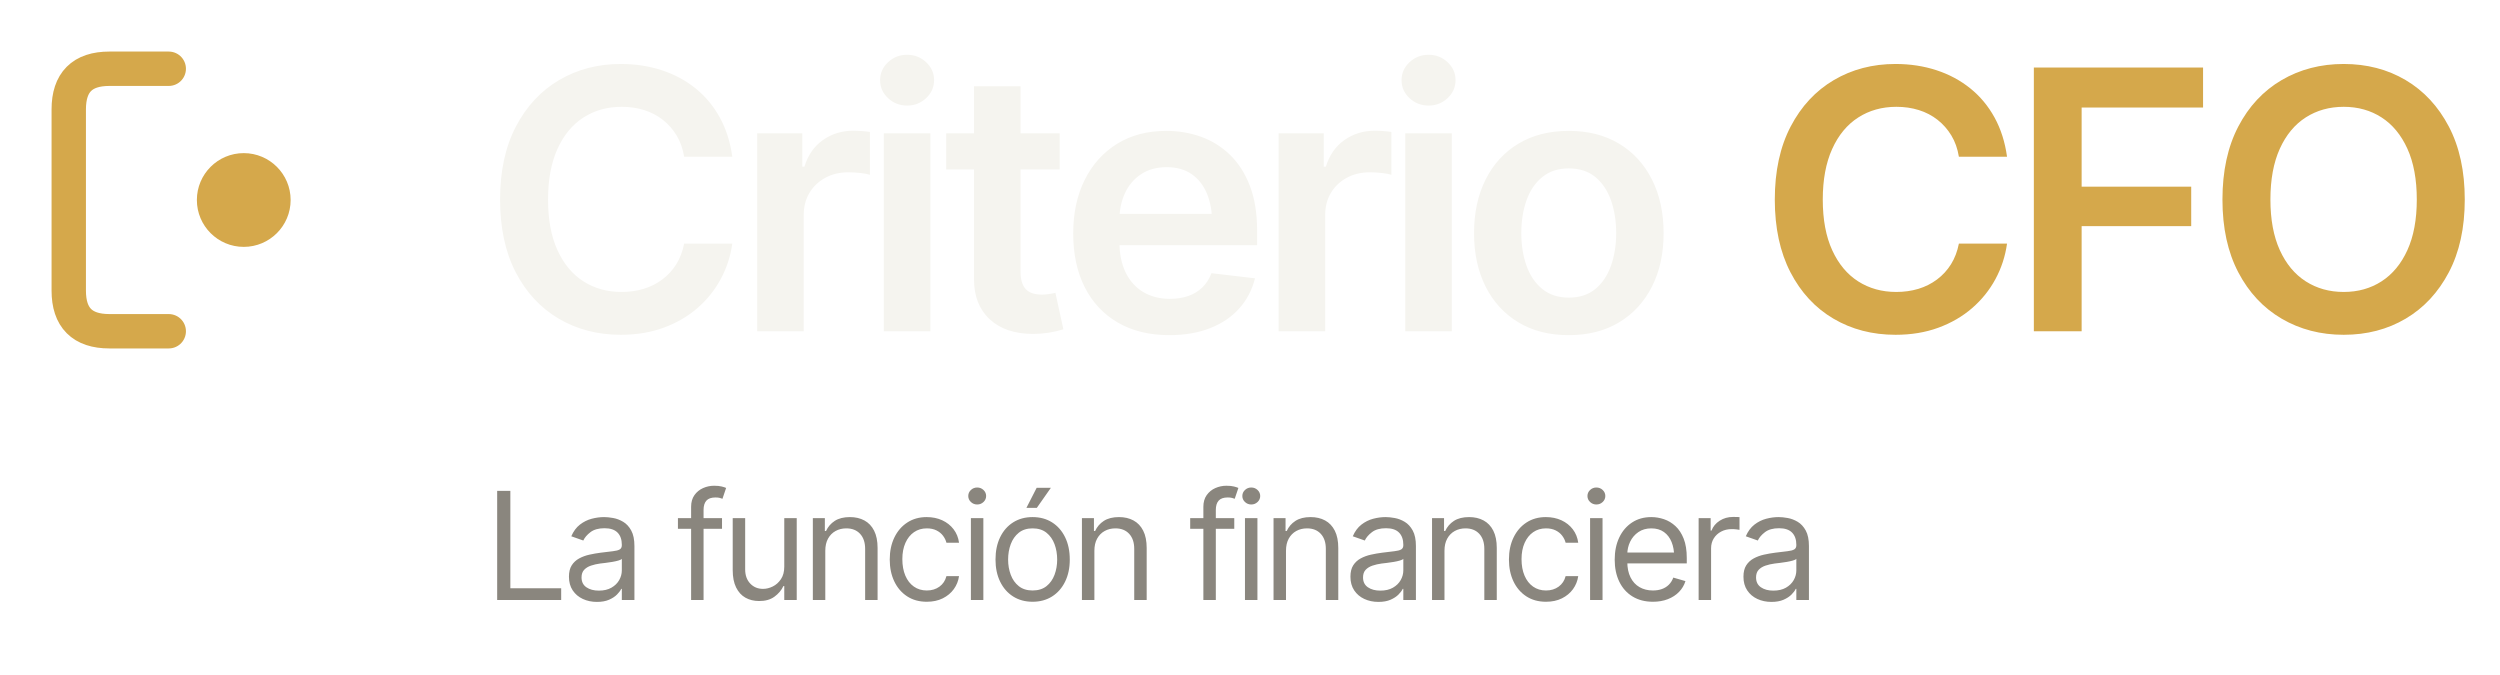
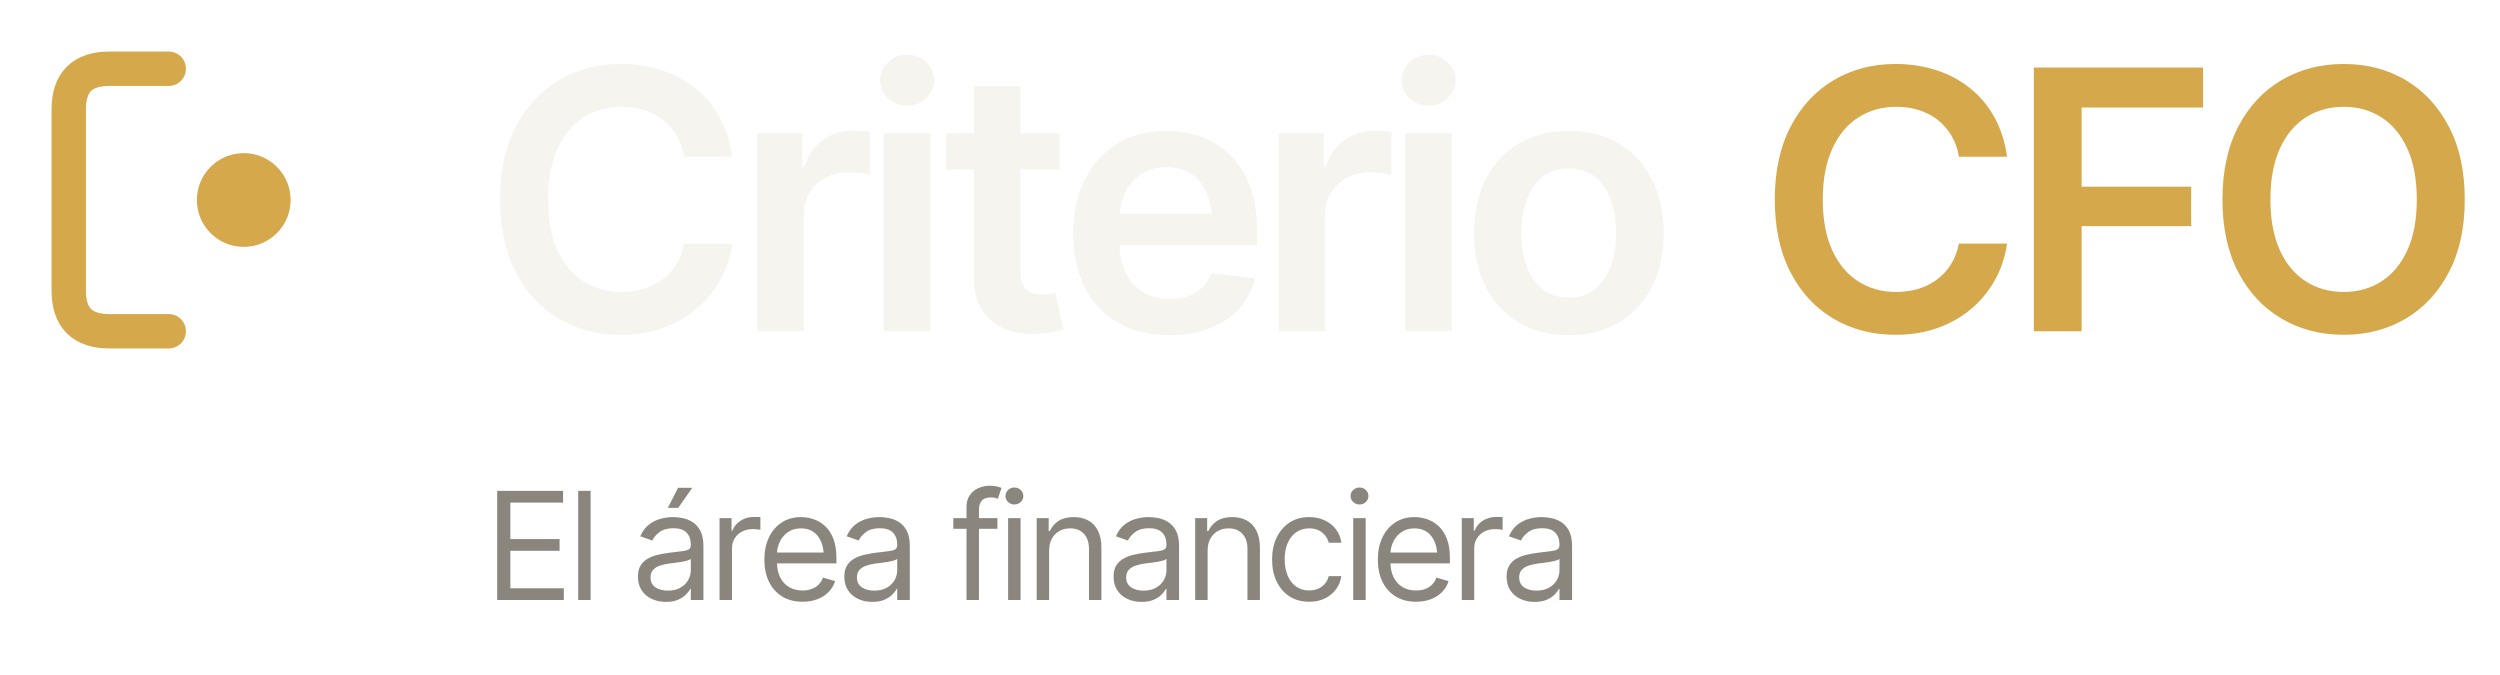
- <svg xmlns="http://www.w3.org/2000/svg" viewBox="0 0 400 108" width="400" height="108" role="img" aria-label="Criterio CFO · La función financiera">
+ <svg xmlns="http://www.w3.org/2000/svg" viewBox="0 0 400 108" width="400" height="108" role="img" aria-label="Criterio CFO · El área financiera">
  <path d="M27 11H17.5Q11 11 11 17.5V46.5Q11 53 17.5 53H27" fill="none" stroke="#d5a84b" stroke-width="5.5" stroke-linecap="round" stroke-linejoin="round" />
  <circle cx="39" cy="32" r="7.5" fill="#d5a84b" />
  <path d="M99.325 53.566Q93.774 53.566 89.399 50.989Q85.023 48.412 82.517 43.569Q80.011 38.727 80.011 31.93Q80.011 25.104 82.545 20.248Q85.08 15.391 89.456 12.813Q93.831 10.236 99.325 10.236Q102.809 10.236 105.853 11.228Q108.897 12.219 111.276 14.13Q113.655 16.042 115.17 18.803Q116.686 21.564 117.167 25.076H109.464Q109.152 23.15 108.26 21.678Q107.368 20.205 106.051 19.171Q104.734 18.138 103.063 17.614Q101.393 17.09 99.467 17.09Q96.012 17.09 93.35 18.803Q90.688 20.517 89.187 23.844Q87.686 27.172 87.686 31.93Q87.686 36.744 89.201 40.043Q90.716 43.343 93.364 45.028Q96.012 46.713 99.438 46.713Q101.336 46.713 102.979 46.217Q104.621 45.722 105.966 44.716Q107.312 43.711 108.204 42.281Q109.096 40.851 109.464 38.981H117.167Q116.742 42.012 115.312 44.66Q113.882 47.308 111.574 49.304Q109.266 51.301 106.179 52.434Q103.092 53.566 99.325 53.566Z M121.147 53.0V21.338H128.368V26.662H128.708Q129.558 23.887 131.682 22.4Q133.806 20.913 136.524 20.913Q137.119 20.913 137.898 20.97Q138.677 21.026 139.187 21.111V27.965Q138.705 27.795 137.686 27.682Q136.666 27.568 135.732 27.568Q133.664 27.568 132.05 28.446Q130.436 29.324 129.515 30.854Q128.595 32.383 128.595 34.422V53.0Z M141.41 53.0V21.338H148.859V53.0ZM145.149 16.892Q143.364 16.892 142.09 15.702Q140.816 14.513 140.816 12.842Q140.816 11.143 142.09 9.953Q143.364 8.764 145.149 8.764Q146.904 8.764 148.179 9.953Q149.453 11.143 149.453 12.813Q149.453 14.513 148.179 15.702Q146.904 16.892 145.149 16.892Z M169.547 21.338V27.115H151.394V21.338ZM155.84 13.805H163.288V43.484Q163.288 45.354 164.11 46.246Q164.931 47.138 166.715 47.138Q167.197 47.138 167.791 47.053Q168.386 46.968 168.867 46.854L170.142 52.688Q168.952 53.057 167.735 53.241Q166.517 53.425 165.299 53.425Q160.881 53.425 158.361 51.088Q155.84 48.752 155.84 44.702Z M187.092 53.623Q182.334 53.623 178.879 51.626Q175.424 49.63 173.569 45.977Q171.714 42.323 171.714 37.367Q171.714 32.468 173.555 28.772Q175.396 25.076 178.738 23.009Q182.079 20.941 186.611 20.941Q189.528 20.941 192.147 21.876Q194.767 22.811 196.792 24.765Q198.817 26.719 199.978 29.735Q201.139 32.751 201.139 36.914V39.236H175.198V34.224H197.429L193.946 35.696Q193.946 33.006 193.124 31.009Q192.303 29.013 190.689 27.88Q189.075 26.747 186.667 26.747Q184.26 26.747 182.561 27.88Q180.862 29.013 179.984 30.924Q179.106 32.836 179.106 35.187V38.67Q179.106 41.559 180.111 43.612Q181.117 45.665 182.943 46.741Q184.77 47.817 187.205 47.817Q188.791 47.817 190.108 47.364Q191.425 46.911 192.374 45.991Q193.323 45.07 193.832 43.711L200.799 44.532Q200.119 47.279 198.293 49.333Q196.466 51.386 193.62 52.504Q190.774 53.623 187.092 53.623Z M204.58 53.0V21.338H211.802V26.662H212.142Q212.992 23.887 215.116 22.4Q217.24 20.913 219.958 20.913Q220.553 20.913 221.332 20.97Q222.111 21.026 222.621 21.111V27.965Q222.139 27.795 221.12 27.682Q220.1 27.568 219.165 27.568Q217.098 27.568 215.484 28.446Q213.87 29.324 212.949 30.854Q212.029 32.383 212.029 34.422V53.0Z M224.844 53.0V21.338H232.292V53.0ZM228.583 16.892Q226.798 16.892 225.524 15.702Q224.249 14.513 224.249 12.842Q224.249 11.143 225.524 9.953Q226.798 8.764 228.583 8.764Q230.338 8.764 231.613 9.953Q232.887 11.143 232.887 12.813Q232.887 14.513 231.613 15.702Q230.338 16.892 228.583 16.892Z M250.999 53.623Q246.354 53.623 242.956 51.584Q239.557 49.545 237.702 45.863Q235.847 42.182 235.847 37.311Q235.847 32.411 237.702 28.715Q239.557 25.02 242.956 22.98Q246.354 20.941 250.999 20.941Q255.643 20.941 259.042 22.98Q262.44 25.02 264.309 28.715Q266.178 32.411 266.178 37.311Q266.178 42.182 264.309 45.863Q262.44 49.545 259.042 51.584Q255.643 53.623 250.999 53.623ZM250.999 47.619Q253.576 47.619 255.247 46.246Q256.918 44.872 257.753 42.521Q258.588 40.171 258.588 37.311Q258.588 34.394 257.753 32.043Q256.918 29.692 255.247 28.319Q253.576 26.945 250.999 26.945Q248.478 26.945 246.779 28.319Q245.08 29.692 244.244 32.043Q243.409 34.394 243.409 37.311Q243.409 40.171 244.244 42.521Q245.08 44.872 246.779 46.246Q248.478 47.619 250.999 47.619Z" fill="#f5f4ef" />
  <path d="M303.283 53.566Q297.732 53.566 293.357 50.989Q288.981 48.412 286.475 43.569Q283.968 38.727 283.968 31.93Q283.968 25.104 286.503 20.248Q289.038 15.391 293.413 12.813Q297.789 10.236 303.283 10.236Q306.766 10.236 309.811 11.228Q312.855 12.219 315.234 14.13Q317.613 16.042 319.128 18.803Q320.643 21.564 321.125 25.076H313.422Q313.11 23.15 312.218 21.678Q311.326 20.205 310.009 19.171Q308.692 18.138 307.021 17.614Q305.35 17.09 303.424 17.09Q299.969 17.09 297.307 18.803Q294.645 20.517 293.144 23.844Q291.643 27.172 291.643 31.93Q291.643 36.744 293.158 40.043Q294.673 43.343 297.321 45.028Q299.969 46.713 303.396 46.713Q305.294 46.713 306.936 46.217Q308.579 45.722 309.924 44.716Q311.269 43.711 312.161 42.281Q313.053 40.851 313.422 38.981H321.125Q320.7 42.012 319.27 44.66Q317.839 47.308 315.531 49.304Q313.223 51.301 310.136 52.434Q307.049 53.566 303.283 53.566Z M325.416 53.0V10.803H352.49V17.203H333.062V29.862H350.593V36.178H333.062V53.0Z M374.991 53.566Q369.469 53.566 365.065 50.989Q360.661 48.412 358.126 43.569Q355.592 38.727 355.592 31.93Q355.592 25.104 358.126 20.248Q360.661 15.391 365.065 12.813Q369.469 10.236 374.991 10.236Q380.542 10.236 384.903 12.813Q389.264 15.391 391.813 20.248Q394.362 25.104 394.362 31.93Q394.362 38.727 391.813 43.569Q389.264 48.412 384.903 50.989Q380.542 53.566 374.991 53.566ZM374.991 46.713Q378.418 46.713 381.052 45.014Q383.685 43.314 385.186 40.015Q386.687 36.716 386.687 31.93Q386.687 27.115 385.186 23.802Q383.685 20.488 381.052 18.789Q378.418 17.09 374.991 17.09Q371.564 17.09 368.916 18.789Q366.268 20.488 364.767 23.802Q363.266 27.115 363.266 31.93Q363.266 36.716 364.767 40.015Q366.268 43.314 368.916 45.014Q371.564 46.713 374.991 46.713Z" fill="#d5a84b" />
-   <path d="M79.547 96.0V78.539H81.656V94.125H89.789V96.0Z M95.508 96.305Q94.266 96.305 93.246 95.83Q92.227 95.355 91.629 94.453Q91.031 93.551 91.031 92.273Q91.031 91.148 91.477 90.451Q91.922 89.754 92.666 89.35Q93.41 88.945 94.307 88.746Q95.203 88.547 96.117 88.43Q97.312 88.277 98.057 88.195Q98.801 88.113 99.146 87.914Q99.492 87.715 99.492 87.234V87.164Q99.492 85.91 98.807 85.213Q98.121 84.516 96.727 84.516Q95.297 84.516 94.477 85.143Q93.656 85.77 93.328 86.484L91.406 85.805Q91.922 84.609 92.783 83.941Q93.645 83.273 94.658 83.004Q95.672 82.734 96.656 82.734Q97.289 82.734 98.109 82.881Q98.93 83.027 99.709 83.49Q100.488 83.953 100.998 84.885Q101.508 85.816 101.508 87.375V96.0H99.492V94.219H99.398Q99.199 94.641 98.719 95.127Q98.238 95.613 97.447 95.959Q96.656 96.305 95.508 96.305ZM95.812 94.5Q97.008 94.5 97.828 94.031Q98.648 93.562 99.07 92.818Q99.492 92.074 99.492 91.266V89.414Q99.363 89.566 98.936 89.689Q98.508 89.812 97.951 89.906Q97.395 90.0 96.867 90.064Q96.34 90.129 96.023 90.164Q95.238 90.27 94.559 90.498Q93.879 90.727 93.463 91.172Q93.047 91.617 93.047 92.391Q93.047 93.434 93.826 93.967Q94.605 94.5 95.812 94.5Z M115.523 82.898V84.609H108.469V82.898ZM110.578 96.0V81.094Q110.578 79.969 111.111 79.219Q111.645 78.469 112.488 78.094Q113.332 77.719 114.258 77.719Q115.008 77.719 115.482 77.842Q115.957 77.965 116.18 78.07L115.594 79.805Q115.441 79.746 115.178 79.67Q114.914 79.594 114.469 79.594Q113.473 79.594 113.021 80.104Q112.57 80.613 112.57 81.586V96.0Z M125.484 90.656V82.898H127.477V96.0H125.484V93.773H125.344Q124.875 94.77 123.908 95.473Q122.941 96.176 121.453 96.164Q120.223 96.164 119.273 95.631Q118.324 95.098 117.779 93.996Q117.234 92.895 117.234 91.219V82.898H119.227V91.102Q119.227 92.52 120.041 93.375Q120.855 94.23 122.109 94.219Q122.859 94.219 123.639 93.838Q124.418 93.457 124.951 92.666Q125.484 91.875 125.484 90.656Z M132.047 88.125V96.0H130.055V82.898H131.977V84.961H132.164Q132.621 83.953 133.559 83.344Q134.496 82.734 135.984 82.734Q137.309 82.734 138.305 83.273Q139.301 83.812 139.857 84.908Q140.414 86.004 140.414 87.68V96.0H138.422V87.82Q138.422 86.285 137.613 85.412Q136.805 84.539 135.41 84.539Q134.449 84.539 133.688 84.961Q132.926 85.383 132.486 86.18Q132.047 86.977 132.047 88.125Z M148.289 96.281Q146.461 96.281 145.131 95.408Q143.801 94.535 143.08 93.012Q142.359 91.488 142.359 89.531Q142.359 87.527 143.098 85.998Q143.836 84.469 145.166 83.602Q146.496 82.734 148.266 82.734Q149.648 82.734 150.756 83.244Q151.863 83.754 152.572 84.68Q153.281 85.605 153.445 86.836H151.43Q151.277 86.238 150.879 85.711Q150.48 85.184 149.83 84.861Q149.18 84.539 148.289 84.539Q147.117 84.539 146.238 85.148Q145.359 85.758 144.867 86.865Q144.375 87.973 144.375 89.461Q144.375 90.973 144.855 92.104Q145.336 93.234 146.221 93.855Q147.105 94.477 148.289 94.477Q149.473 94.477 150.316 93.861Q151.16 93.246 151.43 92.18H153.445Q153.281 93.34 152.607 94.266Q151.934 95.191 150.838 95.736Q149.742 96.281 148.289 96.281Z M155.344 96.0V82.898H157.336V96.0ZM156.352 80.719Q155.766 80.719 155.344 80.32Q154.922 79.922 154.922 79.359Q154.922 78.797 155.344 78.398Q155.766 78.0 156.352 78.0Q156.938 78.0 157.359 78.398Q157.781 78.797 157.781 79.359Q157.781 79.922 157.359 80.32Q156.938 80.719 156.352 80.719Z M165.211 96.281Q163.441 96.281 162.105 95.438Q160.77 94.594 160.025 93.07Q159.281 91.547 159.281 89.531Q159.281 87.48 160.025 85.951Q160.77 84.422 162.105 83.578Q163.441 82.734 165.211 82.734Q166.992 82.734 168.328 83.578Q169.664 84.422 170.414 85.951Q171.164 87.48 171.164 89.531Q171.164 91.547 170.414 93.07Q169.664 94.594 168.328 95.438Q166.992 96.281 165.211 96.281ZM165.211 94.477Q166.57 94.477 167.438 93.785Q168.305 93.094 168.727 91.963Q169.148 90.832 169.148 89.531Q169.148 88.207 168.727 87.07Q168.305 85.934 167.438 85.236Q166.57 84.539 165.211 84.539Q163.875 84.539 163.008 85.236Q162.141 85.934 161.719 87.07Q161.297 88.207 161.297 89.531Q161.297 90.832 161.719 91.963Q162.141 93.094 163.008 93.785Q163.875 94.477 165.211 94.477ZM164.227 81.258 165.867 78.047H168.141L165.891 81.258Z M175.102 88.125V96.0H173.109V82.898H175.031V84.961H175.219Q175.676 83.953 176.613 83.344Q177.551 82.734 179.039 82.734Q180.363 82.734 181.359 83.273Q182.355 83.812 182.912 84.908Q183.469 86.004 183.469 87.68V96.0H181.477V87.82Q181.477 86.285 180.668 85.412Q179.859 84.539 178.465 84.539Q177.504 84.539 176.742 84.961Q175.98 85.383 175.541 86.18Q175.102 86.977 175.102 88.125Z M197.484 82.898V84.609H190.43V82.898ZM192.539 96.0V81.094Q192.539 79.969 193.072 79.219Q193.605 78.469 194.449 78.094Q195.293 77.719 196.219 77.719Q196.969 77.719 197.443 77.842Q197.918 77.965 198.141 78.07L197.555 79.805Q197.402 79.746 197.139 79.67Q196.875 79.594 196.43 79.594Q195.434 79.594 194.982 80.104Q194.531 80.613 194.531 81.586V96.0Z M199.195 96.0V82.898H201.188V96.0ZM200.203 80.719Q199.617 80.719 199.195 80.32Q198.773 79.922 198.773 79.359Q198.773 78.797 199.195 78.398Q199.617 78.0 200.203 78.0Q200.789 78.0 201.211 78.398Q201.633 78.797 201.633 79.359Q201.633 79.922 201.211 80.32Q200.789 80.719 200.203 80.719Z M205.758 88.125V96.0H203.766V82.898H205.688V84.961H205.875Q206.332 83.953 207.27 83.344Q208.207 82.734 209.695 82.734Q211.02 82.734 212.016 83.273Q213.012 83.812 213.568 84.908Q214.125 86.004 214.125 87.68V96.0H212.133V87.82Q212.133 86.285 211.324 85.412Q210.516 84.539 209.121 84.539Q208.16 84.539 207.398 84.961Q206.637 85.383 206.197 86.18Q205.758 86.977 205.758 88.125Z M220.547 96.305Q219.305 96.305 218.285 95.83Q217.266 95.355 216.668 94.453Q216.07 93.551 216.07 92.273Q216.07 91.148 216.516 90.451Q216.961 89.754 217.705 89.35Q218.449 88.945 219.346 88.746Q220.242 88.547 221.156 88.43Q222.352 88.277 223.096 88.195Q223.84 88.113 224.186 87.914Q224.531 87.715 224.531 87.234V87.164Q224.531 85.91 223.846 85.213Q223.16 84.516 221.766 84.516Q220.336 84.516 219.516 85.143Q218.695 85.77 218.367 86.484L216.445 85.805Q216.961 84.609 217.822 83.941Q218.684 83.273 219.697 83.004Q220.711 82.734 221.695 82.734Q222.328 82.734 223.148 82.881Q223.969 83.027 224.748 83.49Q225.527 83.953 226.037 84.885Q226.547 85.816 226.547 87.375V96.0H224.531V94.219H224.438Q224.238 94.641 223.758 95.127Q223.277 95.613 222.486 95.959Q221.695 96.305 220.547 96.305ZM220.852 94.5Q222.047 94.5 222.867 94.031Q223.688 93.562 224.109 92.818Q224.531 92.074 224.531 91.266V89.414Q224.402 89.566 223.975 89.689Q223.547 89.812 222.99 89.906Q222.434 90.0 221.906 90.064Q221.379 90.129 221.062 90.164Q220.277 90.27 219.598 90.498Q218.918 90.727 218.502 91.172Q218.086 91.617 218.086 92.391Q218.086 93.434 218.865 93.967Q219.645 94.5 220.852 94.5Z M231.117 88.125V96.0H229.125V82.898H231.047V84.961H231.234Q231.691 83.953 232.629 83.344Q233.566 82.734 235.055 82.734Q236.379 82.734 237.375 83.273Q238.371 83.812 238.928 84.908Q239.484 86.004 239.484 87.68V96.0H237.492V87.82Q237.492 86.285 236.684 85.412Q235.875 84.539 234.48 84.539Q233.52 84.539 232.758 84.961Q231.996 85.383 231.557 86.18Q231.117 86.977 231.117 88.125Z M247.359 96.281Q245.531 96.281 244.201 95.408Q242.871 94.535 242.15 93.012Q241.43 91.488 241.43 89.531Q241.43 87.527 242.168 85.998Q242.906 84.469 244.236 83.602Q245.566 82.734 247.336 82.734Q248.719 82.734 249.826 83.244Q250.934 83.754 251.643 84.68Q252.352 85.605 252.516 86.836H250.5Q250.348 86.238 249.949 85.711Q249.551 85.184 248.9 84.861Q248.25 84.539 247.359 84.539Q246.188 84.539 245.309 85.148Q244.43 85.758 243.938 86.865Q243.445 87.973 243.445 89.461Q243.445 90.973 243.926 92.104Q244.406 93.234 245.291 93.855Q246.176 94.477 247.359 94.477Q248.543 94.477 249.387 93.861Q250.23 93.246 250.5 92.18H252.516Q252.352 93.34 251.678 94.266Q251.004 95.191 249.908 95.736Q248.812 96.281 247.359 96.281Z M254.414 96.0V82.898H256.406V96.0ZM255.422 80.719Q254.836 80.719 254.414 80.32Q253.992 79.922 253.992 79.359Q253.992 78.797 254.414 78.398Q254.836 78.0 255.422 78.0Q256.008 78.0 256.43 78.398Q256.852 78.797 256.852 79.359Q256.852 79.922 256.43 80.32Q256.008 80.719 255.422 80.719Z M264.469 96.281Q262.582 96.281 261.205 95.438Q259.828 94.594 259.09 93.076Q258.352 91.559 258.352 89.555Q258.352 87.539 259.078 86.004Q259.805 84.469 261.123 83.602Q262.441 82.734 264.211 82.734Q265.23 82.734 266.238 83.074Q267.246 83.414 268.072 84.176Q268.898 84.938 269.391 86.191Q269.883 87.445 269.883 89.273V90.141H259.781V88.406H268.793L267.867 89.062Q267.867 87.75 267.457 86.73Q267.047 85.711 266.232 85.125Q265.418 84.539 264.211 84.539Q263.004 84.539 262.143 85.131Q261.281 85.723 260.824 86.672Q260.367 87.621 260.367 88.711V89.859Q260.367 91.348 260.883 92.379Q261.398 93.41 262.324 93.943Q263.25 94.477 264.469 94.477Q265.254 94.477 265.898 94.248Q266.543 94.02 267.012 93.557Q267.48 93.094 267.727 92.414L269.672 92.977Q269.367 93.961 268.646 94.705Q267.926 95.449 266.859 95.865Q265.793 96.281 264.469 96.281Z M271.781 96.0V82.898H273.703V84.891H273.844Q274.207 83.918 275.15 83.314Q276.094 82.711 277.266 82.711Q277.488 82.711 277.816 82.717Q278.145 82.723 278.32 82.734V84.773Q278.215 84.75 277.852 84.703Q277.488 84.656 277.078 84.656Q276.129 84.656 275.379 85.055Q274.629 85.453 274.201 86.145Q273.773 86.836 273.773 87.727V96.0Z M283.43 96.305Q282.188 96.305 281.168 95.83Q280.148 95.355 279.551 94.453Q278.953 93.551 278.953 92.273Q278.953 91.148 279.398 90.451Q279.844 89.754 280.588 89.35Q281.332 88.945 282.229 88.746Q283.125 88.547 284.039 88.43Q285.234 88.277 285.979 88.195Q286.723 88.113 287.068 87.914Q287.414 87.715 287.414 87.234V87.164Q287.414 85.91 286.729 85.213Q286.043 84.516 284.648 84.516Q283.219 84.516 282.398 85.143Q281.578 85.77 281.25 86.484L279.328 85.805Q279.844 84.609 280.705 83.941Q281.566 83.273 282.58 83.004Q283.594 82.734 284.578 82.734Q285.211 82.734 286.031 82.881Q286.852 83.027 287.631 83.49Q288.41 83.953 288.92 84.885Q289.43 85.816 289.43 87.375V96.0H287.414V94.219H287.32Q287.121 94.641 286.641 95.127Q286.16 95.613 285.369 95.959Q284.578 96.305 283.43 96.305ZM283.734 94.5Q284.93 94.5 285.75 94.031Q286.57 93.562 286.992 92.818Q287.414 92.074 287.414 91.266V89.414Q287.285 89.566 286.857 89.689Q286.43 89.812 285.873 89.906Q285.316 90.0 284.789 90.064Q284.262 90.129 283.945 90.164Q283.16 90.27 282.48 90.498Q281.801 90.727 281.385 91.172Q280.969 91.617 280.969 92.391Q280.969 93.434 281.748 93.967Q282.527 94.5 283.734 94.5Z" fill="#8a867e" />
+   <path d="M79.547 96.0V78.539H90.094V80.414H81.656V86.25H89.531V88.125H81.656V94.125H90.211V96.0Z M94.5 78.539V96.0H92.508V78.539Z M106.547 96.305Q105.305 96.305 104.285 95.83Q103.266 95.355 102.668 94.453Q102.07 93.551 102.07 92.273Q102.07 91.148 102.516 90.451Q102.961 89.754 103.705 89.35Q104.449 88.945 105.346 88.746Q106.242 88.547 107.156 88.43Q108.352 88.277 109.096 88.195Q109.84 88.113 110.186 87.914Q110.531 87.715 110.531 87.234V87.164Q110.531 85.91 109.846 85.213Q109.16 84.516 107.766 84.516Q106.336 84.516 105.516 85.143Q104.695 85.77 104.367 86.484L102.445 85.805Q102.961 84.609 103.822 83.941Q104.684 83.273 105.697 83.004Q106.711 82.734 107.695 82.734Q108.328 82.734 109.148 82.881Q109.969 83.027 110.748 83.49Q111.527 83.953 112.037 84.885Q112.547 85.816 112.547 87.375V96.0H110.531V94.219H110.438Q110.238 94.641 109.758 95.127Q109.277 95.613 108.486 95.959Q107.695 96.305 106.547 96.305ZM106.852 94.5Q108.047 94.5 108.867 94.031Q109.688 93.562 110.109 92.818Q110.531 92.074 110.531 91.266V89.414Q110.402 89.566 109.975 89.689Q109.547 89.812 108.99 89.906Q108.434 90.0 107.906 90.064Q107.379 90.129 107.062 90.164Q106.277 90.27 105.598 90.498Q104.918 90.727 104.502 91.172Q104.086 91.617 104.086 92.391Q104.086 93.434 104.865 93.967Q105.645 94.5 106.852 94.5ZM106.852 81.258 108.492 78.047H110.766L108.516 81.258Z M115.125 96.0V82.898H117.047V84.891H117.188Q117.551 83.918 118.494 83.314Q119.438 82.711 120.609 82.711Q120.832 82.711 121.16 82.717Q121.488 82.723 121.664 82.734V84.773Q121.559 84.75 121.195 84.703Q120.832 84.656 120.422 84.656Q119.473 84.656 118.723 85.055Q117.973 85.453 117.545 86.145Q117.117 86.836 117.117 87.727V96.0Z M128.414 96.281Q126.527 96.281 125.15 95.438Q123.773 94.594 123.035 93.076Q122.297 91.559 122.297 89.555Q122.297 87.539 123.023 86.004Q123.75 84.469 125.068 83.602Q126.387 82.734 128.156 82.734Q129.176 82.734 130.184 83.074Q131.191 83.414 132.018 84.176Q132.844 84.938 133.336 86.191Q133.828 87.445 133.828 89.273V90.141H123.727V88.406H132.738L131.812 89.062Q131.812 87.75 131.402 86.73Q130.992 85.711 130.178 85.125Q129.363 84.539 128.156 84.539Q126.949 84.539 126.088 85.131Q125.227 85.723 124.77 86.672Q124.312 87.621 124.312 88.711V89.859Q124.312 91.348 124.828 92.379Q125.344 93.41 126.27 93.943Q127.195 94.477 128.414 94.477Q129.199 94.477 129.844 94.248Q130.488 94.02 130.957 93.557Q131.426 93.094 131.672 92.414L133.617 92.977Q133.312 93.961 132.592 94.705Q131.871 95.449 130.805 95.865Q129.738 96.281 128.414 96.281Z M139.57 96.305Q138.328 96.305 137.309 95.83Q136.289 95.355 135.691 94.453Q135.094 93.551 135.094 92.273Q135.094 91.148 135.539 90.451Q135.984 89.754 136.729 89.35Q137.473 88.945 138.369 88.746Q139.266 88.547 140.18 88.43Q141.375 88.277 142.119 88.195Q142.863 88.113 143.209 87.914Q143.555 87.715 143.555 87.234V87.164Q143.555 85.91 142.869 85.213Q142.184 84.516 140.789 84.516Q139.359 84.516 138.539 85.143Q137.719 85.77 137.391 86.484L135.469 85.805Q135.984 84.609 136.846 83.941Q137.707 83.273 138.721 83.004Q139.734 82.734 140.719 82.734Q141.352 82.734 142.172 82.881Q142.992 83.027 143.771 83.49Q144.551 83.953 145.061 84.885Q145.57 85.816 145.57 87.375V96.0H143.555V94.219H143.461Q143.262 94.641 142.781 95.127Q142.301 95.613 141.51 95.959Q140.719 96.305 139.57 96.305ZM139.875 94.5Q141.07 94.5 141.891 94.031Q142.711 93.562 143.133 92.818Q143.555 92.074 143.555 91.266V89.414Q143.426 89.566 142.998 89.689Q142.57 89.812 142.014 89.906Q141.457 90.0 140.93 90.064Q140.402 90.129 140.086 90.164Q139.301 90.27 138.621 90.498Q137.941 90.727 137.525 91.172Q137.109 91.617 137.109 92.391Q137.109 93.434 137.889 93.967Q138.668 94.5 139.875 94.5Z M159.586 82.898V84.609H152.531V82.898ZM154.641 96.0V81.094Q154.641 79.969 155.174 79.219Q155.707 78.469 156.551 78.094Q157.395 77.719 158.32 77.719Q159.07 77.719 159.545 77.842Q160.02 77.965 160.242 78.07L159.656 79.805Q159.504 79.746 159.24 79.67Q158.977 79.594 158.531 79.594Q157.535 79.594 157.084 80.104Q156.633 80.613 156.633 81.586V96.0Z M161.297 96.0V82.898H163.289V96.0ZM162.305 80.719Q161.719 80.719 161.297 80.32Q160.875 79.922 160.875 79.359Q160.875 78.797 161.297 78.398Q161.719 78.0 162.305 78.0Q162.891 78.0 163.312 78.398Q163.734 78.797 163.734 79.359Q163.734 79.922 163.312 80.32Q162.891 80.719 162.305 80.719Z M167.859 88.125V96.0H165.867V82.898H167.789V84.961H167.977Q168.434 83.953 169.371 83.344Q170.309 82.734 171.797 82.734Q173.121 82.734 174.117 83.273Q175.113 83.812 175.67 84.908Q176.227 86.004 176.227 87.68V96.0H174.234V87.82Q174.234 86.285 173.426 85.412Q172.617 84.539 171.223 84.539Q170.262 84.539 169.5 84.961Q168.738 85.383 168.299 86.18Q167.859 86.977 167.859 88.125Z M182.648 96.305Q181.406 96.305 180.387 95.83Q179.367 95.355 178.77 94.453Q178.172 93.551 178.172 92.273Q178.172 91.148 178.617 90.451Q179.062 89.754 179.807 89.35Q180.551 88.945 181.447 88.746Q182.344 88.547 183.258 88.43Q184.453 88.277 185.197 88.195Q185.941 88.113 186.287 87.914Q186.633 87.715 186.633 87.234V87.164Q186.633 85.91 185.947 85.213Q185.262 84.516 183.867 84.516Q182.438 84.516 181.617 85.143Q180.797 85.77 180.469 86.484L178.547 85.805Q179.062 84.609 179.924 83.941Q180.785 83.273 181.799 83.004Q182.812 82.734 183.797 82.734Q184.43 82.734 185.25 82.881Q186.07 83.027 186.85 83.49Q187.629 83.953 188.139 84.885Q188.648 85.816 188.648 87.375V96.0H186.633V94.219H186.539Q186.34 94.641 185.859 95.127Q185.379 95.613 184.588 95.959Q183.797 96.305 182.648 96.305ZM182.953 94.5Q184.148 94.5 184.969 94.031Q185.789 93.562 186.211 92.818Q186.633 92.074 186.633 91.266V89.414Q186.504 89.566 186.076 89.689Q185.648 89.812 185.092 89.906Q184.535 90.0 184.008 90.064Q183.48 90.129 183.164 90.164Q182.379 90.27 181.699 90.498Q181.02 90.727 180.604 91.172Q180.188 91.617 180.188 92.391Q180.188 93.434 180.967 93.967Q181.746 94.5 182.953 94.5Z M193.219 88.125V96.0H191.227V82.898H193.148V84.961H193.336Q193.793 83.953 194.73 83.344Q195.668 82.734 197.156 82.734Q198.48 82.734 199.477 83.273Q200.473 83.812 201.029 84.908Q201.586 86.004 201.586 87.68V96.0H199.594V87.82Q199.594 86.285 198.785 85.412Q197.977 84.539 196.582 84.539Q195.621 84.539 194.859 84.961Q194.098 85.383 193.658 86.18Q193.219 86.977 193.219 88.125Z M209.461 96.281Q207.633 96.281 206.303 95.408Q204.973 94.535 204.252 93.012Q203.531 91.488 203.531 89.531Q203.531 87.527 204.27 85.998Q205.008 84.469 206.338 83.602Q207.668 82.734 209.438 82.734Q210.82 82.734 211.928 83.244Q213.035 83.754 213.744 84.68Q214.453 85.605 214.617 86.836H212.602Q212.449 86.238 212.051 85.711Q211.652 85.184 211.002 84.861Q210.352 84.539 209.461 84.539Q208.289 84.539 207.41 85.148Q206.531 85.758 206.039 86.865Q205.547 87.973 205.547 89.461Q205.547 90.973 206.027 92.104Q206.508 93.234 207.393 93.855Q208.277 94.477 209.461 94.477Q210.645 94.477 211.488 93.861Q212.332 93.246 212.602 92.18H214.617Q214.453 93.34 213.779 94.266Q213.105 95.191 212.01 95.736Q210.914 96.281 209.461 96.281Z M216.516 96.0V82.898H218.508V96.0ZM217.523 80.719Q216.938 80.719 216.516 80.32Q216.094 79.922 216.094 79.359Q216.094 78.797 216.516 78.398Q216.938 78.0 217.523 78.0Q218.109 78.0 218.531 78.398Q218.953 78.797 218.953 79.359Q218.953 79.922 218.531 80.32Q218.109 80.719 217.523 80.719Z M226.57 96.281Q224.684 96.281 223.307 95.438Q221.93 94.594 221.191 93.076Q220.453 91.559 220.453 89.555Q220.453 87.539 221.18 86.004Q221.906 84.469 223.225 83.602Q224.543 82.734 226.312 82.734Q227.332 82.734 228.34 83.074Q229.348 83.414 230.174 84.176Q231.0 84.938 231.492 86.191Q231.984 87.445 231.984 89.273V90.141H221.883V88.406H230.895L229.969 89.062Q229.969 87.75 229.559 86.73Q229.148 85.711 228.334 85.125Q227.52 84.539 226.312 84.539Q225.105 84.539 224.244 85.131Q223.383 85.723 222.926 86.672Q222.469 87.621 222.469 88.711V89.859Q222.469 91.348 222.984 92.379Q223.5 93.41 224.426 93.943Q225.352 94.477 226.57 94.477Q227.355 94.477 228.0 94.248Q228.645 94.02 229.113 93.557Q229.582 93.094 229.828 92.414L231.773 92.977Q231.469 93.961 230.748 94.705Q230.027 95.449 228.961 95.865Q227.895 96.281 226.57 96.281Z M233.883 96.0V82.898H235.805V84.891H235.945Q236.309 83.918 237.252 83.314Q238.195 82.711 239.367 82.711Q239.59 82.711 239.918 82.717Q240.246 82.723 240.422 82.734V84.773Q240.316 84.75 239.953 84.703Q239.59 84.656 239.18 84.656Q238.23 84.656 237.48 85.055Q236.73 85.453 236.303 86.145Q235.875 86.836 235.875 87.727V96.0Z M245.531 96.305Q244.289 96.305 243.27 95.83Q242.25 95.355 241.652 94.453Q241.055 93.551 241.055 92.273Q241.055 91.148 241.5 90.451Q241.945 89.754 242.689 89.35Q243.434 88.945 244.33 88.746Q245.227 88.547 246.141 88.43Q247.336 88.277 248.08 88.195Q248.824 88.113 249.17 87.914Q249.516 87.715 249.516 87.234V87.164Q249.516 85.91 248.83 85.213Q248.145 84.516 246.75 84.516Q245.32 84.516 244.5 85.143Q243.68 85.77 243.352 86.484L241.43 85.805Q241.945 84.609 242.807 83.941Q243.668 83.273 244.682 83.004Q245.695 82.734 246.68 82.734Q247.312 82.734 248.133 82.881Q248.953 83.027 249.732 83.49Q250.512 83.953 251.021 84.885Q251.531 85.816 251.531 87.375V96.0H249.516V94.219H249.422Q249.223 94.641 248.742 95.127Q248.262 95.613 247.471 95.959Q246.68 96.305 245.531 96.305ZM245.836 94.5Q247.031 94.5 247.852 94.031Q248.672 93.562 249.094 92.818Q249.516 92.074 249.516 91.266V89.414Q249.387 89.566 248.959 89.689Q248.531 89.812 247.975 89.906Q247.418 90.0 246.891 90.064Q246.363 90.129 246.047 90.164Q245.262 90.27 244.582 90.498Q243.902 90.727 243.486 91.172Q243.07 91.617 243.07 92.391Q243.07 93.434 243.85 93.967Q244.629 94.5 245.836 94.5Z" fill="#8a867e" />
</svg>
